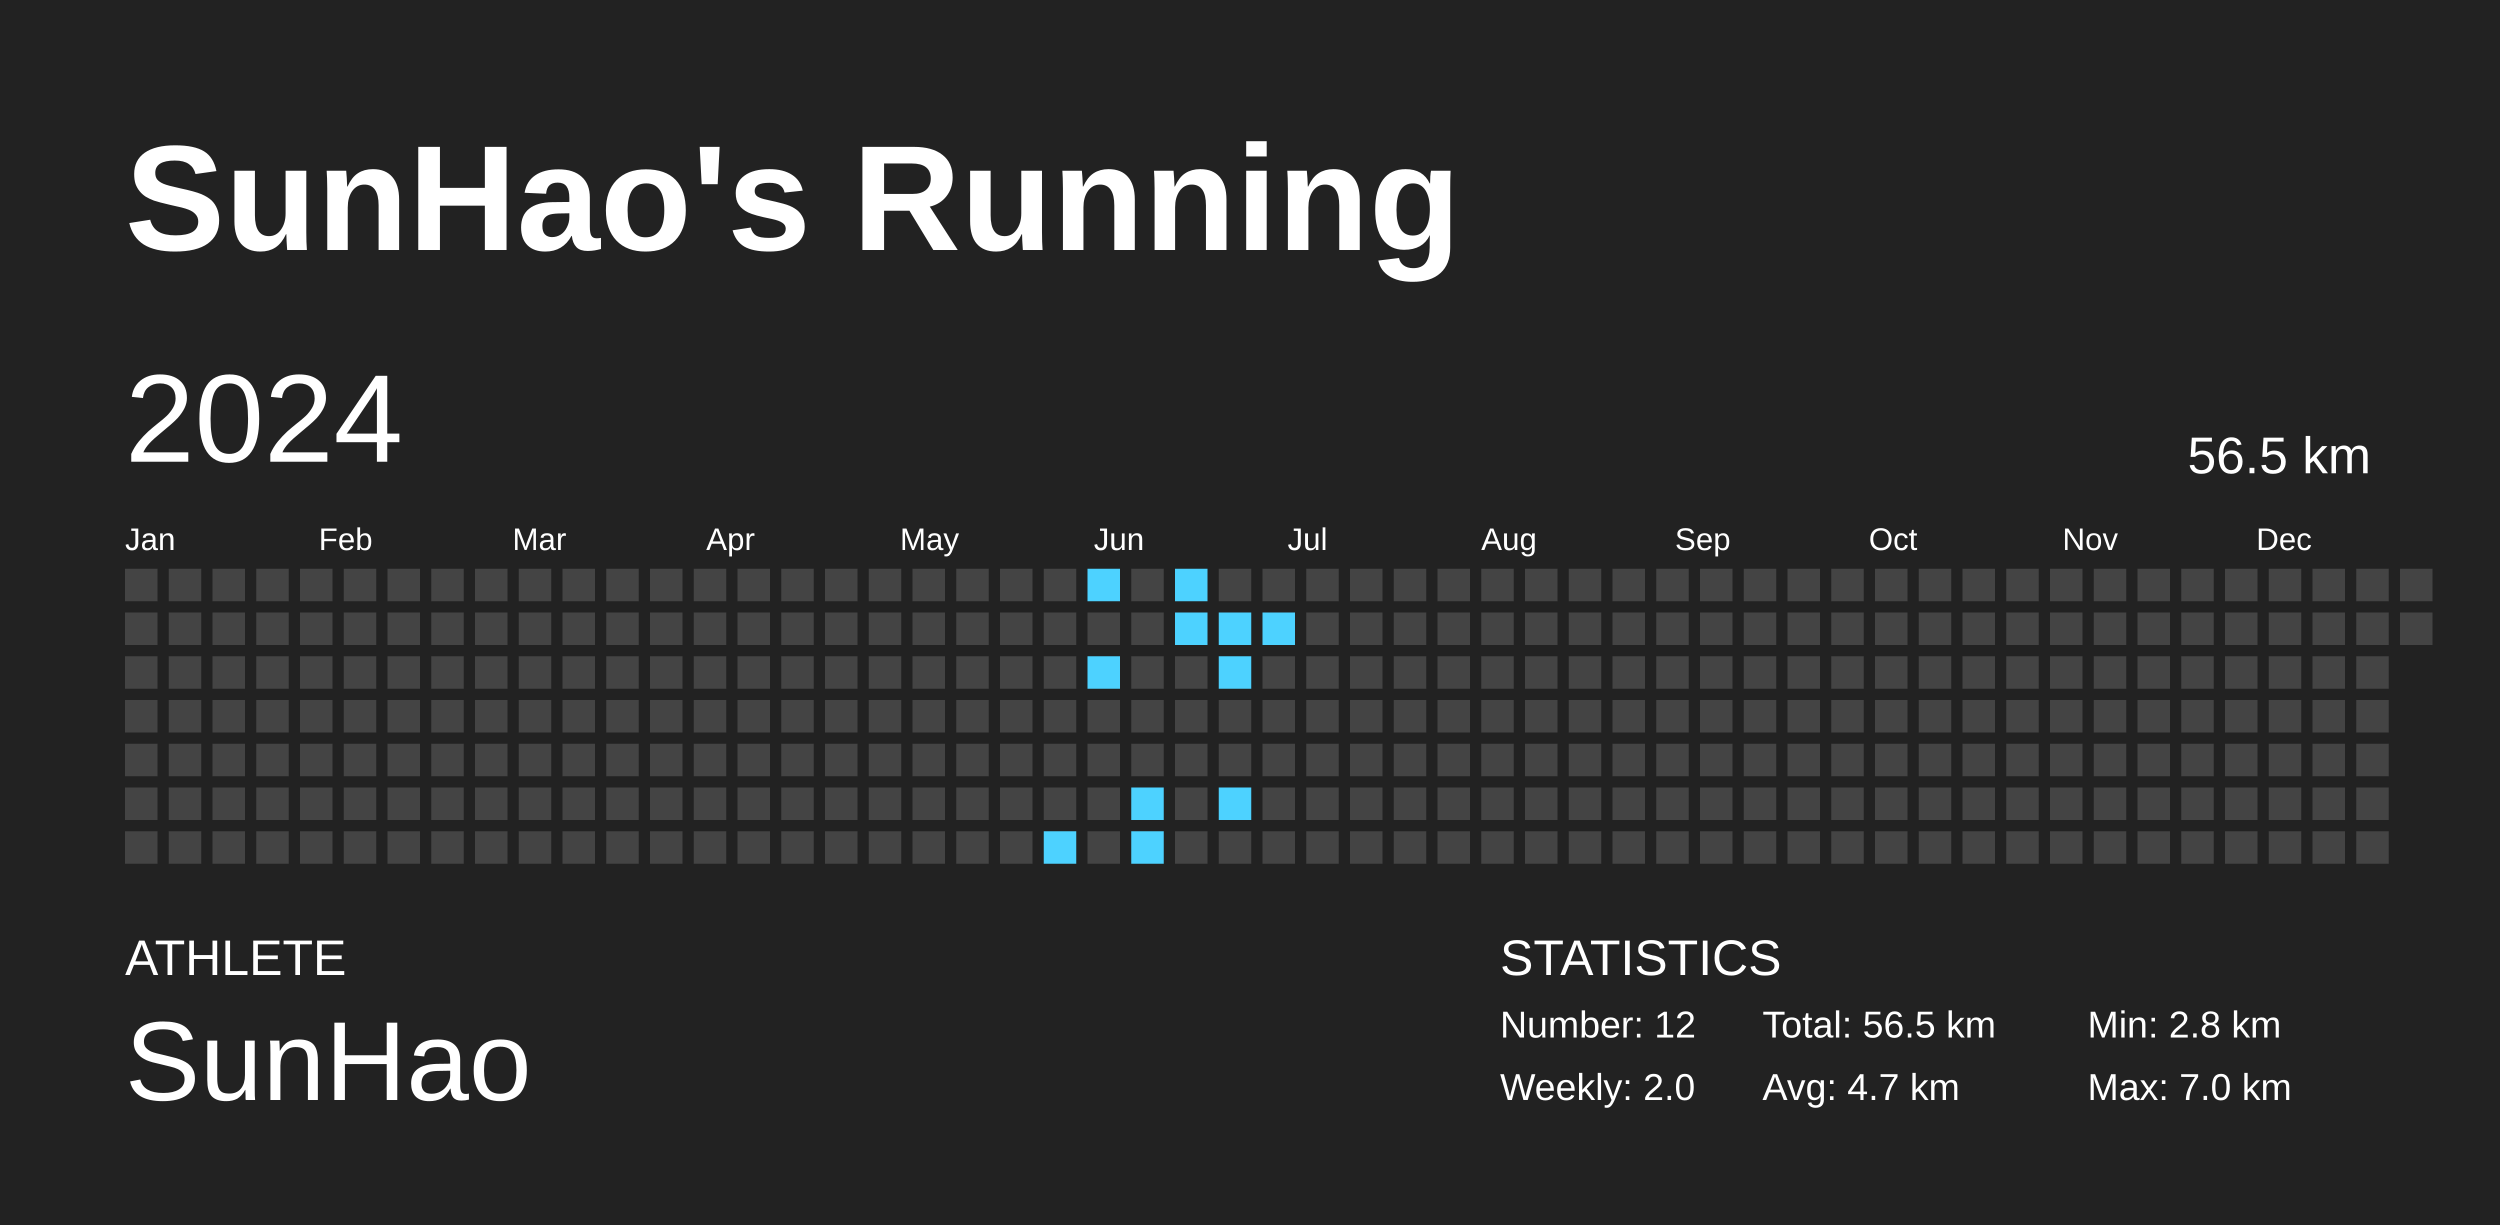
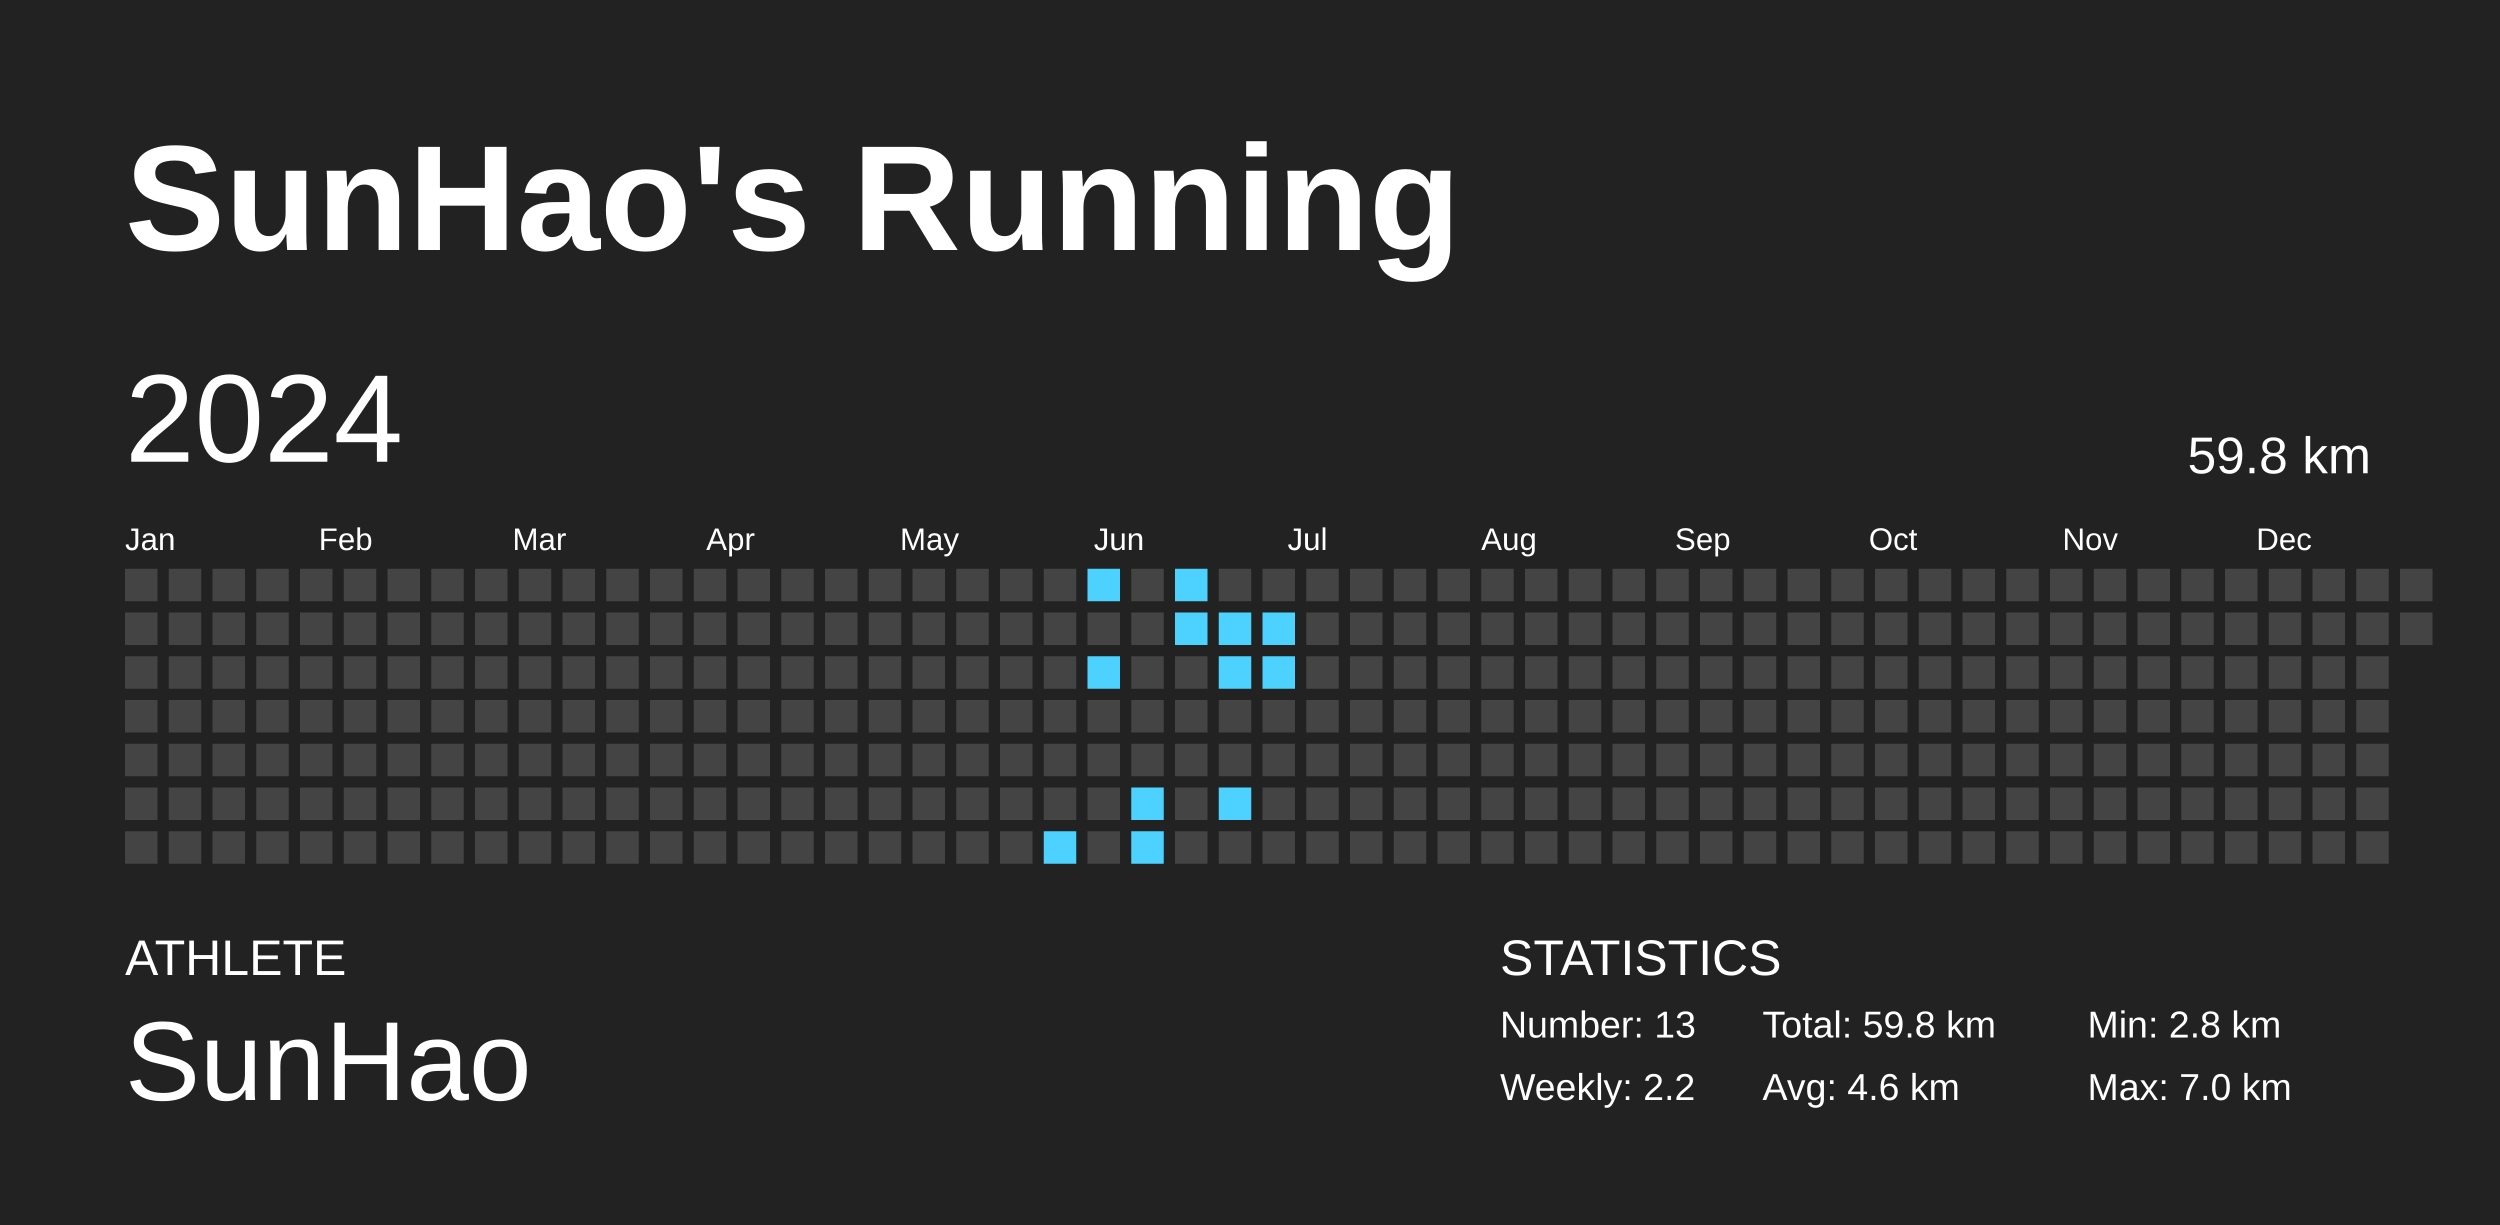
<svg xmlns="http://www.w3.org/2000/svg" baseProfile="full" height="98mm" version="1.1" viewBox="0,0,200,98" width="200mm">
  <defs />
  <rect fill="#222222" height="98" width="200" x="0" y="0" />
  <text fill="#FFFFFF" style="font-size:12px; font-family:Arial; font-weight:bold;" x="10" y="20">SunHao's Running</text>
  <text fill="#FFFFFF" style="font-size:4px; font-family:Arial" x="10" y="78">ATHLETE</text>
  <text fill="#FFFFFF" style="font-size:9px; font-family:Arial" x="10" y="88">SunHao</text>
  <text fill="#FFFFFF" style="font-size:4px; font-family:Arial" x="120" y="78">STATISTICS</text>
-   <text fill="#FFFFFF" style="font-size:3px; font-family:Arial" x="120" y="83">Number: 12</text>
-   <text fill="#FFFFFF" style="font-size:3px; font-family:Arial" x="120" y="88">Weekly: 2.0</text>
-   <text fill="#FFFFFF" style="font-size:3px; font-family:Arial" x="141" y="83">Total: 56.5 km</text>
-   <text fill="#FFFFFF" style="font-size:3px; font-family:Arial" x="141" y="88">Avg: 4.7 km</text>
+   <text fill="#FFFFFF" style="font-size:3px; font-family:Arial" x="120" y="83">Number: 13</text>
+   <text fill="#FFFFFF" style="font-size:3px; font-family:Arial" x="120" y="88">Weekly: 2.2</text>
+   <text fill="#FFFFFF" style="font-size:3px; font-family:Arial" x="141" y="83">Total: 59.8 km</text>
+   <text fill="#FFFFFF" style="font-size:3px; font-family:Arial" x="141" y="88">Avg: 4.6 km</text>
  <text fill="#FFFFFF" style="font-size:3px; font-family:Arial" x="167" y="83">Min: 2.8 km</text>
  <text fill="#FFFFFF" style="font-size:3px; font-family:Arial" x="167" y="88">Max: 7.0 km</text>
  <text dominant-baseline="hanging" fill="#FFFFFF" style="font-size:10.0px; font-family:Arial;" x="10" y="30">2024</text>
-   <text dominant-baseline="hanging" fill="#FFFFFF" style="font-size:4.125px; font-family:Arial;" x="175" y="35">56.5 km</text>
+   <text dominant-baseline="hanging" fill="#FFFFFF" style="font-size:4.125px; font-family:Arial;" x="175" y="35">59.8 km</text>
  <text fill="#FFFFFF" style="font-size:2.5px; font-family:Arial" x="10.0" y="44">Jan</text>
  <text fill="#FFFFFF" style="font-size:2.5px; font-family:Arial" x="25.5" y="44">Feb</text>
  <text fill="#FFFFFF" style="font-size:2.5px; font-family:Arial" x="41.0" y="44">Mar</text>
  <text fill="#FFFFFF" style="font-size:2.5px; font-family:Arial" x="56.5" y="44">Apr</text>
  <text fill="#FFFFFF" style="font-size:2.5px; font-family:Arial" x="72.0" y="44">May</text>
  <text fill="#FFFFFF" style="font-size:2.5px; font-family:Arial" x="87.5" y="44">Jun</text>
  <text fill="#FFFFFF" style="font-size:2.5px; font-family:Arial" x="103.0" y="44">Jul</text>
  <text fill="#FFFFFF" style="font-size:2.5px; font-family:Arial" x="118.5" y="44">Aug</text>
  <text fill="#FFFFFF" style="font-size:2.5px; font-family:Arial" x="134.0" y="44">Sep</text>
  <text fill="#FFFFFF" style="font-size:2.5px; font-family:Arial" x="149.5" y="44">Oct</text>
  <text fill="#FFFFFF" style="font-size:2.5px; font-family:Arial" x="165.0" y="44">Nov</text>
  <text fill="#FFFFFF" style="font-size:2.5px; font-family:Arial" x="180.5" y="44">Dec</text>
  <rect fill="#444444" height="2.6" width="2.6" x="10.0" y="45.5" />
  <rect fill="#444444" height="2.6" width="2.6" x="10.0" y="49.0" />
  <rect fill="#444444" height="2.6" width="2.6" x="10.0" y="52.5" />
  <rect fill="#444444" height="2.6" width="2.6" x="10.0" y="56.0" />
  <rect fill="#444444" height="2.6" width="2.6" x="10.0" y="59.5" />
  <rect fill="#444444" height="2.6" width="2.6" x="10.0" y="63.0" />
  <rect fill="#444444" height="2.6" width="2.6" x="10.0" y="66.5" />
  <rect fill="#444444" height="2.6" width="2.6" x="13.5" y="45.5" />
  <rect fill="#444444" height="2.6" width="2.6" x="13.5" y="49.0" />
  <rect fill="#444444" height="2.6" width="2.6" x="13.5" y="52.5" />
  <rect fill="#444444" height="2.6" width="2.6" x="13.5" y="56.0" />
  <rect fill="#444444" height="2.6" width="2.6" x="13.5" y="59.5" />
  <rect fill="#444444" height="2.6" width="2.6" x="13.5" y="63.0" />
  <rect fill="#444444" height="2.6" width="2.6" x="13.5" y="66.5" />
  <rect fill="#444444" height="2.6" width="2.6" x="17.0" y="45.5" />
  <rect fill="#444444" height="2.6" width="2.6" x="17.0" y="49.0" />
  <rect fill="#444444" height="2.6" width="2.6" x="17.0" y="52.5" />
  <rect fill="#444444" height="2.6" width="2.6" x="17.0" y="56.0" />
  <rect fill="#444444" height="2.6" width="2.6" x="17.0" y="59.5" />
  <rect fill="#444444" height="2.6" width="2.6" x="17.0" y="63.0" />
  <rect fill="#444444" height="2.6" width="2.6" x="17.0" y="66.5" />
  <rect fill="#444444" height="2.6" width="2.6" x="20.5" y="45.5" />
  <rect fill="#444444" height="2.6" width="2.6" x="20.5" y="49.0" />
  <rect fill="#444444" height="2.6" width="2.6" x="20.5" y="52.5" />
  <rect fill="#444444" height="2.6" width="2.6" x="20.5" y="56.0" />
  <rect fill="#444444" height="2.6" width="2.6" x="20.5" y="59.5" />
  <rect fill="#444444" height="2.6" width="2.6" x="20.5" y="63.0" />
  <rect fill="#444444" height="2.6" width="2.6" x="20.5" y="66.5" />
  <rect fill="#444444" height="2.6" width="2.6" x="24.0" y="45.5" />
  <rect fill="#444444" height="2.6" width="2.6" x="24.0" y="49.0" />
  <rect fill="#444444" height="2.6" width="2.6" x="24.0" y="52.5" />
  <rect fill="#444444" height="2.6" width="2.6" x="24.0" y="56.0" />
  <rect fill="#444444" height="2.6" width="2.6" x="24.0" y="59.5" />
  <rect fill="#444444" height="2.6" width="2.6" x="24.0" y="63.0" />
  <rect fill="#444444" height="2.6" width="2.6" x="24.0" y="66.5" />
  <rect fill="#444444" height="2.6" width="2.6" x="27.5" y="45.5" />
  <rect fill="#444444" height="2.6" width="2.6" x="27.5" y="49.0" />
  <rect fill="#444444" height="2.6" width="2.6" x="27.5" y="52.5" />
  <rect fill="#444444" height="2.6" width="2.6" x="27.5" y="56.0" />
  <rect fill="#444444" height="2.6" width="2.6" x="27.5" y="59.5" />
  <rect fill="#444444" height="2.6" width="2.6" x="27.5" y="63.0" />
  <rect fill="#444444" height="2.6" width="2.6" x="27.5" y="66.5" />
  <rect fill="#444444" height="2.6" width="2.6" x="31.0" y="45.5" />
  <rect fill="#444444" height="2.6" width="2.6" x="31.0" y="49.0" />
  <rect fill="#444444" height="2.6" width="2.6" x="31.0" y="52.5" />
  <rect fill="#444444" height="2.6" width="2.6" x="31.0" y="56.0" />
  <rect fill="#444444" height="2.6" width="2.6" x="31.0" y="59.5" />
  <rect fill="#444444" height="2.6" width="2.6" x="31.0" y="63.0" />
  <rect fill="#444444" height="2.6" width="2.6" x="31.0" y="66.5" />
  <rect fill="#444444" height="2.6" width="2.6" x="34.5" y="45.5" />
  <rect fill="#444444" height="2.6" width="2.6" x="34.5" y="49.0" />
  <rect fill="#444444" height="2.6" width="2.6" x="34.5" y="52.5" />
  <rect fill="#444444" height="2.6" width="2.6" x="34.5" y="56.0" />
  <rect fill="#444444" height="2.6" width="2.6" x="34.5" y="59.5" />
  <rect fill="#444444" height="2.6" width="2.6" x="34.5" y="63.0" />
  <rect fill="#444444" height="2.6" width="2.6" x="34.5" y="66.5" />
  <rect fill="#444444" height="2.6" width="2.6" x="38.0" y="45.5" />
  <rect fill="#444444" height="2.6" width="2.6" x="38.0" y="49.0" />
  <rect fill="#444444" height="2.6" width="2.6" x="38.0" y="52.5" />
  <rect fill="#444444" height="2.6" width="2.6" x="38.0" y="56.0" />
  <rect fill="#444444" height="2.6" width="2.6" x="38.0" y="59.5" />
  <rect fill="#444444" height="2.6" width="2.6" x="38.0" y="63.0" />
  <rect fill="#444444" height="2.6" width="2.6" x="38.0" y="66.5" />
  <rect fill="#444444" height="2.6" width="2.6" x="41.5" y="45.5" />
  <rect fill="#444444" height="2.6" width="2.6" x="41.5" y="49.0" />
  <rect fill="#444444" height="2.6" width="2.6" x="41.5" y="52.5" />
  <rect fill="#444444" height="2.6" width="2.6" x="41.5" y="56.0" />
  <rect fill="#444444" height="2.6" width="2.6" x="41.5" y="59.5" />
  <rect fill="#444444" height="2.6" width="2.6" x="41.5" y="63.0" />
  <rect fill="#444444" height="2.6" width="2.6" x="41.5" y="66.5" />
  <rect fill="#444444" height="2.6" width="2.6" x="45.0" y="45.5" />
  <rect fill="#444444" height="2.6" width="2.6" x="45.0" y="49.0" />
  <rect fill="#444444" height="2.6" width="2.6" x="45.0" y="52.5" />
  <rect fill="#444444" height="2.6" width="2.6" x="45.0" y="56.0" />
  <rect fill="#444444" height="2.6" width="2.6" x="45.0" y="59.5" />
  <rect fill="#444444" height="2.6" width="2.6" x="45.0" y="63.0" />
  <rect fill="#444444" height="2.6" width="2.6" x="45.0" y="66.5" />
  <rect fill="#444444" height="2.6" width="2.6" x="48.5" y="45.5" />
  <rect fill="#444444" height="2.6" width="2.6" x="48.5" y="49.0" />
  <rect fill="#444444" height="2.6" width="2.6" x="48.5" y="52.5" />
  <rect fill="#444444" height="2.6" width="2.6" x="48.5" y="56.0" />
  <rect fill="#444444" height="2.6" width="2.6" x="48.5" y="59.5" />
  <rect fill="#444444" height="2.6" width="2.6" x="48.5" y="63.0" />
  <rect fill="#444444" height="2.6" width="2.6" x="48.5" y="66.5" />
  <rect fill="#444444" height="2.6" width="2.6" x="52.0" y="45.5" />
  <rect fill="#444444" height="2.6" width="2.6" x="52.0" y="49.0" />
  <rect fill="#444444" height="2.6" width="2.6" x="52.0" y="52.5" />
  <rect fill="#444444" height="2.6" width="2.6" x="52.0" y="56.0" />
  <rect fill="#444444" height="2.6" width="2.6" x="52.0" y="59.5" />
  <rect fill="#444444" height="2.6" width="2.6" x="52.0" y="63.0" />
  <rect fill="#444444" height="2.6" width="2.6" x="52.0" y="66.5" />
  <rect fill="#444444" height="2.6" width="2.6" x="55.5" y="45.5" />
  <rect fill="#444444" height="2.6" width="2.6" x="55.5" y="49.0" />
  <rect fill="#444444" height="2.6" width="2.6" x="55.5" y="52.5" />
  <rect fill="#444444" height="2.6" width="2.6" x="55.5" y="56.0" />
  <rect fill="#444444" height="2.6" width="2.6" x="55.5" y="59.5" />
  <rect fill="#444444" height="2.6" width="2.6" x="55.5" y="63.0" />
  <rect fill="#444444" height="2.6" width="2.6" x="55.5" y="66.5" />
  <rect fill="#444444" height="2.6" width="2.6" x="59.0" y="45.5" />
  <rect fill="#444444" height="2.6" width="2.6" x="59.0" y="49.0" />
  <rect fill="#444444" height="2.6" width="2.6" x="59.0" y="52.5" />
  <rect fill="#444444" height="2.6" width="2.6" x="59.0" y="56.0" />
  <rect fill="#444444" height="2.6" width="2.6" x="59.0" y="59.5" />
  <rect fill="#444444" height="2.6" width="2.6" x="59.0" y="63.0" />
  <rect fill="#444444" height="2.6" width="2.6" x="59.0" y="66.5" />
  <rect fill="#444444" height="2.6" width="2.6" x="62.5" y="45.5" />
  <rect fill="#444444" height="2.6" width="2.6" x="62.5" y="49.0" />
  <rect fill="#444444" height="2.6" width="2.6" x="62.5" y="52.5" />
  <rect fill="#444444" height="2.6" width="2.6" x="62.5" y="56.0" />
  <rect fill="#444444" height="2.6" width="2.6" x="62.5" y="59.5" />
  <rect fill="#444444" height="2.6" width="2.6" x="62.5" y="63.0" />
  <rect fill="#444444" height="2.6" width="2.6" x="62.5" y="66.5" />
  <rect fill="#444444" height="2.6" width="2.6" x="66.0" y="45.5" />
  <rect fill="#444444" height="2.6" width="2.6" x="66.0" y="49.0" />
  <rect fill="#444444" height="2.6" width="2.6" x="66.0" y="52.5" />
  <rect fill="#444444" height="2.6" width="2.6" x="66.0" y="56.0" />
  <rect fill="#444444" height="2.6" width="2.6" x="66.0" y="59.5" />
  <rect fill="#444444" height="2.6" width="2.6" x="66.0" y="63.0" />
  <rect fill="#444444" height="2.6" width="2.6" x="66.0" y="66.5" />
  <rect fill="#444444" height="2.6" width="2.6" x="69.5" y="45.5" />
  <rect fill="#444444" height="2.6" width="2.6" x="69.5" y="49.0" />
  <rect fill="#444444" height="2.6" width="2.6" x="69.5" y="52.5" />
  <rect fill="#444444" height="2.6" width="2.6" x="69.5" y="56.0" />
  <rect fill="#444444" height="2.6" width="2.6" x="69.5" y="59.5" />
  <rect fill="#444444" height="2.6" width="2.6" x="69.5" y="63.0" />
  <rect fill="#444444" height="2.6" width="2.6" x="69.5" y="66.5" />
  <rect fill="#444444" height="2.6" width="2.6" x="73.0" y="45.5" />
  <rect fill="#444444" height="2.6" width="2.6" x="73.0" y="49.0" />
  <rect fill="#444444" height="2.6" width="2.6" x="73.0" y="52.5" />
  <rect fill="#444444" height="2.6" width="2.6" x="73.0" y="56.0" />
  <rect fill="#444444" height="2.6" width="2.6" x="73.0" y="59.5" />
  <rect fill="#444444" height="2.6" width="2.6" x="73.0" y="63.0" />
  <rect fill="#444444" height="2.6" width="2.6" x="73.0" y="66.5" />
  <rect fill="#444444" height="2.6" width="2.6" x="76.5" y="45.5" />
  <rect fill="#444444" height="2.6" width="2.6" x="76.5" y="49.0" />
  <rect fill="#444444" height="2.6" width="2.6" x="76.5" y="52.5" />
  <rect fill="#444444" height="2.6" width="2.6" x="76.5" y="56.0" />
  <rect fill="#444444" height="2.6" width="2.6" x="76.5" y="59.5" />
  <rect fill="#444444" height="2.6" width="2.6" x="76.5" y="63.0" />
  <rect fill="#444444" height="2.6" width="2.6" x="76.5" y="66.5" />
  <rect fill="#444444" height="2.6" width="2.6" x="80.0" y="45.5" />
  <rect fill="#444444" height="2.6" width="2.6" x="80.0" y="49.0" />
  <rect fill="#444444" height="2.6" width="2.6" x="80.0" y="52.5" />
  <rect fill="#444444" height="2.6" width="2.6" x="80.0" y="56.0" />
  <rect fill="#444444" height="2.6" width="2.6" x="80.0" y="59.5" />
  <rect fill="#444444" height="2.6" width="2.6" x="80.0" y="63.0" />
  <rect fill="#444444" height="2.6" width="2.6" x="80.0" y="66.5" />
  <rect fill="#444444" height="2.6" width="2.6" x="83.5" y="45.5" />
  <rect fill="#444444" height="2.6" width="2.6" x="83.5" y="49.0" />
  <rect fill="#444444" height="2.6" width="2.6" x="83.5" y="52.5" />
  <rect fill="#444444" height="2.6" width="2.6" x="83.5" y="56.0" />
  <rect fill="#444444" height="2.6" width="2.6" x="83.5" y="59.5" />
  <rect fill="#444444" height="2.6" width="2.6" x="83.5" y="63.0" />
  <rect fill="#4dd2ff" height="2.6" width="2.6" x="83.5" y="66.5" />
  <rect fill="#4dd2ff" height="2.6" width="2.6" x="87.0" y="45.5" />
  <rect fill="#444444" height="2.6" width="2.6" x="87.0" y="49.0" />
  <rect fill="#4dd2ff" height="2.6" width="2.6" x="87.0" y="52.5" />
  <rect fill="#444444" height="2.6" width="2.6" x="87.0" y="56.0" />
  <rect fill="#444444" height="2.6" width="2.6" x="87.0" y="59.5" />
  <rect fill="#444444" height="2.6" width="2.6" x="87.0" y="63.0" />
  <rect fill="#444444" height="2.6" width="2.6" x="87.0" y="66.5" />
  <rect fill="#444444" height="2.6" width="2.6" x="90.5" y="45.5" />
  <rect fill="#444444" height="2.6" width="2.6" x="90.5" y="49.0" />
  <rect fill="#444444" height="2.6" width="2.6" x="90.5" y="52.5" />
  <rect fill="#444444" height="2.6" width="2.6" x="90.5" y="56.0" />
  <rect fill="#444444" height="2.6" width="2.6" x="90.5" y="59.5" />
  <rect fill="#4dd2ff" height="2.6" width="2.6" x="90.5" y="63.0" />
  <rect fill="#4dd2ff" height="2.6" width="2.6" x="90.5" y="66.5" />
  <rect fill="#4dd2ff" height="2.6" width="2.6" x="94.0" y="45.5" />
  <rect fill="#4dd2ff" height="2.6" width="2.6" x="94.0" y="49.0" />
  <rect fill="#444444" height="2.6" width="2.6" x="94.0" y="52.5" />
  <rect fill="#444444" height="2.6" width="2.6" x="94.0" y="56.0" />
  <rect fill="#444444" height="2.6" width="2.6" x="94.0" y="59.5" />
  <rect fill="#444444" height="2.6" width="2.6" x="94.0" y="63.0" />
  <rect fill="#444444" height="2.6" width="2.6" x="94.0" y="66.5" />
  <rect fill="#444444" height="2.6" width="2.6" x="97.5" y="45.5" />
  <rect fill="#4dd2ff" height="2.6" width="2.6" x="97.5" y="49.0" />
  <rect fill="#4dd2ff" height="2.6" width="2.6" x="97.5" y="52.5" />
  <rect fill="#444444" height="2.6" width="2.6" x="97.5" y="56.0" />
  <rect fill="#444444" height="2.6" width="2.6" x="97.5" y="59.5" />
  <rect fill="#4dd2ff" height="2.6" width="2.6" x="97.5" y="63.0" />
  <rect fill="#444444" height="2.6" width="2.6" x="97.5" y="66.5" />
  <rect fill="#444444" height="2.6" width="2.6" x="101.0" y="45.5" />
  <rect fill="#4dd2ff" height="2.6" width="2.6" x="101.0" y="49.0" />
-   <rect fill="#444444" height="2.6" width="2.6" x="101.0" y="52.5" />
+   <rect fill="#4dd2ff" height="2.6" width="2.6" x="101.0" y="52.5" />
  <rect fill="#444444" height="2.6" width="2.6" x="101.0" y="56.0" />
  <rect fill="#444444" height="2.6" width="2.6" x="101.0" y="59.5" />
  <rect fill="#444444" height="2.6" width="2.6" x="101.0" y="63.0" />
  <rect fill="#444444" height="2.6" width="2.6" x="101.0" y="66.5" />
  <rect fill="#444444" height="2.6" width="2.6" x="104.5" y="45.5" />
  <rect fill="#444444" height="2.6" width="2.6" x="104.5" y="49.0" />
  <rect fill="#444444" height="2.6" width="2.6" x="104.5" y="52.5" />
  <rect fill="#444444" height="2.6" width="2.6" x="104.5" y="56.0" />
  <rect fill="#444444" height="2.6" width="2.6" x="104.5" y="59.5" />
  <rect fill="#444444" height="2.6" width="2.6" x="104.5" y="63.0" />
  <rect fill="#444444" height="2.6" width="2.6" x="104.5" y="66.5" />
  <rect fill="#444444" height="2.6" width="2.6" x="108.0" y="45.5" />
  <rect fill="#444444" height="2.6" width="2.6" x="108.0" y="49.0" />
  <rect fill="#444444" height="2.6" width="2.6" x="108.0" y="52.5" />
  <rect fill="#444444" height="2.6" width="2.6" x="108.0" y="56.0" />
  <rect fill="#444444" height="2.6" width="2.6" x="108.0" y="59.5" />
  <rect fill="#444444" height="2.6" width="2.6" x="108.0" y="63.0" />
  <rect fill="#444444" height="2.6" width="2.6" x="108.0" y="66.5" />
  <rect fill="#444444" height="2.6" width="2.6" x="111.5" y="45.5" />
  <rect fill="#444444" height="2.6" width="2.6" x="111.5" y="49.0" />
  <rect fill="#444444" height="2.6" width="2.6" x="111.5" y="52.5" />
  <rect fill="#444444" height="2.6" width="2.6" x="111.5" y="56.0" />
  <rect fill="#444444" height="2.6" width="2.6" x="111.5" y="59.5" />
  <rect fill="#444444" height="2.6" width="2.6" x="111.5" y="63.0" />
  <rect fill="#444444" height="2.6" width="2.6" x="111.5" y="66.5" />
  <rect fill="#444444" height="2.6" width="2.6" x="115.0" y="45.5" />
  <rect fill="#444444" height="2.6" width="2.6" x="115.0" y="49.0" />
  <rect fill="#444444" height="2.6" width="2.6" x="115.0" y="52.5" />
  <rect fill="#444444" height="2.6" width="2.6" x="115.0" y="56.0" />
  <rect fill="#444444" height="2.6" width="2.6" x="115.0" y="59.5" />
  <rect fill="#444444" height="2.6" width="2.6" x="115.0" y="63.0" />
  <rect fill="#444444" height="2.6" width="2.6" x="115.0" y="66.5" />
  <rect fill="#444444" height="2.6" width="2.6" x="118.5" y="45.5" />
  <rect fill="#444444" height="2.6" width="2.6" x="118.5" y="49.0" />
  <rect fill="#444444" height="2.6" width="2.6" x="118.5" y="52.5" />
  <rect fill="#444444" height="2.6" width="2.6" x="118.5" y="56.0" />
  <rect fill="#444444" height="2.6" width="2.6" x="118.5" y="59.5" />
  <rect fill="#444444" height="2.6" width="2.6" x="118.5" y="63.0" />
  <rect fill="#444444" height="2.6" width="2.6" x="118.5" y="66.5" />
  <rect fill="#444444" height="2.6" width="2.6" x="122.0" y="45.5" />
  <rect fill="#444444" height="2.6" width="2.6" x="122.0" y="49.0" />
  <rect fill="#444444" height="2.6" width="2.6" x="122.0" y="52.5" />
  <rect fill="#444444" height="2.6" width="2.6" x="122.0" y="56.0" />
  <rect fill="#444444" height="2.6" width="2.6" x="122.0" y="59.5" />
  <rect fill="#444444" height="2.6" width="2.6" x="122.0" y="63.0" />
  <rect fill="#444444" height="2.6" width="2.6" x="122.0" y="66.5" />
  <rect fill="#444444" height="2.6" width="2.6" x="125.5" y="45.5" />
  <rect fill="#444444" height="2.6" width="2.6" x="125.5" y="49.0" />
  <rect fill="#444444" height="2.6" width="2.6" x="125.5" y="52.5" />
  <rect fill="#444444" height="2.6" width="2.6" x="125.5" y="56.0" />
  <rect fill="#444444" height="2.6" width="2.6" x="125.5" y="59.5" />
  <rect fill="#444444" height="2.6" width="2.6" x="125.5" y="63.0" />
  <rect fill="#444444" height="2.6" width="2.6" x="125.5" y="66.5" />
  <rect fill="#444444" height="2.6" width="2.6" x="129.0" y="45.5" />
  <rect fill="#444444" height="2.6" width="2.6" x="129.0" y="49.0" />
  <rect fill="#444444" height="2.6" width="2.6" x="129.0" y="52.5" />
  <rect fill="#444444" height="2.6" width="2.6" x="129.0" y="56.0" />
  <rect fill="#444444" height="2.6" width="2.6" x="129.0" y="59.5" />
  <rect fill="#444444" height="2.6" width="2.6" x="129.0" y="63.0" />
  <rect fill="#444444" height="2.6" width="2.6" x="129.0" y="66.5" />
  <rect fill="#444444" height="2.6" width="2.6" x="132.5" y="45.5" />
  <rect fill="#444444" height="2.6" width="2.6" x="132.5" y="49.0" />
  <rect fill="#444444" height="2.6" width="2.6" x="132.5" y="52.5" />
  <rect fill="#444444" height="2.6" width="2.6" x="132.5" y="56.0" />
  <rect fill="#444444" height="2.6" width="2.6" x="132.5" y="59.5" />
  <rect fill="#444444" height="2.6" width="2.6" x="132.5" y="63.0" />
  <rect fill="#444444" height="2.6" width="2.6" x="132.5" y="66.5" />
  <rect fill="#444444" height="2.6" width="2.6" x="136.0" y="45.5" />
  <rect fill="#444444" height="2.6" width="2.6" x="136.0" y="49.0" />
  <rect fill="#444444" height="2.6" width="2.6" x="136.0" y="52.5" />
  <rect fill="#444444" height="2.6" width="2.6" x="136.0" y="56.0" />
  <rect fill="#444444" height="2.6" width="2.6" x="136.0" y="59.5" />
  <rect fill="#444444" height="2.6" width="2.6" x="136.0" y="63.0" />
  <rect fill="#444444" height="2.6" width="2.6" x="136.0" y="66.5" />
  <rect fill="#444444" height="2.6" width="2.6" x="139.5" y="45.5" />
  <rect fill="#444444" height="2.6" width="2.6" x="139.5" y="49.0" />
  <rect fill="#444444" height="2.6" width="2.6" x="139.5" y="52.5" />
  <rect fill="#444444" height="2.6" width="2.6" x="139.5" y="56.0" />
  <rect fill="#444444" height="2.6" width="2.6" x="139.5" y="59.5" />
  <rect fill="#444444" height="2.6" width="2.6" x="139.5" y="63.0" />
  <rect fill="#444444" height="2.6" width="2.6" x="139.5" y="66.5" />
  <rect fill="#444444" height="2.6" width="2.6" x="143.0" y="45.5" />
  <rect fill="#444444" height="2.6" width="2.6" x="143.0" y="49.0" />
  <rect fill="#444444" height="2.6" width="2.6" x="143.0" y="52.5" />
  <rect fill="#444444" height="2.6" width="2.6" x="143.0" y="56.0" />
  <rect fill="#444444" height="2.6" width="2.6" x="143.0" y="59.5" />
  <rect fill="#444444" height="2.6" width="2.6" x="143.0" y="63.0" />
  <rect fill="#444444" height="2.6" width="2.6" x="143.0" y="66.5" />
  <rect fill="#444444" height="2.6" width="2.6" x="146.5" y="45.5" />
  <rect fill="#444444" height="2.6" width="2.6" x="146.5" y="49.0" />
  <rect fill="#444444" height="2.6" width="2.6" x="146.5" y="52.5" />
  <rect fill="#444444" height="2.6" width="2.6" x="146.5" y="56.0" />
  <rect fill="#444444" height="2.6" width="2.6" x="146.5" y="59.5" />
  <rect fill="#444444" height="2.6" width="2.6" x="146.5" y="63.0" />
  <rect fill="#444444" height="2.6" width="2.6" x="146.5" y="66.5" />
  <rect fill="#444444" height="2.6" width="2.6" x="150.0" y="45.5" />
  <rect fill="#444444" height="2.6" width="2.6" x="150.0" y="49.0" />
  <rect fill="#444444" height="2.6" width="2.6" x="150.0" y="52.5" />
  <rect fill="#444444" height="2.6" width="2.6" x="150.0" y="56.0" />
  <rect fill="#444444" height="2.6" width="2.6" x="150.0" y="59.5" />
  <rect fill="#444444" height="2.6" width="2.6" x="150.0" y="63.0" />
  <rect fill="#444444" height="2.6" width="2.6" x="150.0" y="66.5" />
  <rect fill="#444444" height="2.6" width="2.6" x="153.5" y="45.5" />
  <rect fill="#444444" height="2.6" width="2.6" x="153.5" y="49.0" />
  <rect fill="#444444" height="2.6" width="2.6" x="153.5" y="52.5" />
  <rect fill="#444444" height="2.6" width="2.6" x="153.5" y="56.0" />
  <rect fill="#444444" height="2.6" width="2.6" x="153.5" y="59.5" />
  <rect fill="#444444" height="2.6" width="2.6" x="153.5" y="63.0" />
  <rect fill="#444444" height="2.6" width="2.6" x="153.5" y="66.5" />
  <rect fill="#444444" height="2.6" width="2.6" x="157.0" y="45.5" />
  <rect fill="#444444" height="2.6" width="2.6" x="157.0" y="49.0" />
  <rect fill="#444444" height="2.6" width="2.6" x="157.0" y="52.5" />
  <rect fill="#444444" height="2.6" width="2.6" x="157.0" y="56.0" />
  <rect fill="#444444" height="2.6" width="2.6" x="157.0" y="59.5" />
  <rect fill="#444444" height="2.6" width="2.6" x="157.0" y="63.0" />
  <rect fill="#444444" height="2.6" width="2.6" x="157.0" y="66.5" />
  <rect fill="#444444" height="2.6" width="2.6" x="160.5" y="45.5" />
  <rect fill="#444444" height="2.6" width="2.6" x="160.5" y="49.0" />
  <rect fill="#444444" height="2.6" width="2.6" x="160.5" y="52.5" />
  <rect fill="#444444" height="2.6" width="2.6" x="160.5" y="56.0" />
  <rect fill="#444444" height="2.6" width="2.6" x="160.5" y="59.5" />
  <rect fill="#444444" height="2.6" width="2.6" x="160.5" y="63.0" />
  <rect fill="#444444" height="2.6" width="2.6" x="160.5" y="66.5" />
  <rect fill="#444444" height="2.6" width="2.6" x="164.0" y="45.5" />
  <rect fill="#444444" height="2.6" width="2.6" x="164.0" y="49.0" />
  <rect fill="#444444" height="2.6" width="2.6" x="164.0" y="52.5" />
  <rect fill="#444444" height="2.6" width="2.6" x="164.0" y="56.0" />
  <rect fill="#444444" height="2.6" width="2.6" x="164.0" y="59.5" />
  <rect fill="#444444" height="2.6" width="2.6" x="164.0" y="63.0" />
  <rect fill="#444444" height="2.6" width="2.6" x="164.0" y="66.5" />
  <rect fill="#444444" height="2.6" width="2.6" x="167.5" y="45.5" />
  <rect fill="#444444" height="2.6" width="2.6" x="167.5" y="49.0" />
  <rect fill="#444444" height="2.6" width="2.6" x="167.5" y="52.5" />
  <rect fill="#444444" height="2.6" width="2.6" x="167.5" y="56.0" />
  <rect fill="#444444" height="2.6" width="2.6" x="167.5" y="59.5" />
  <rect fill="#444444" height="2.6" width="2.6" x="167.5" y="63.0" />
  <rect fill="#444444" height="2.6" width="2.6" x="167.5" y="66.5" />
  <rect fill="#444444" height="2.6" width="2.6" x="171.0" y="45.5" />
  <rect fill="#444444" height="2.6" width="2.6" x="171.0" y="49.0" />
  <rect fill="#444444" height="2.6" width="2.6" x="171.0" y="52.5" />
  <rect fill="#444444" height="2.6" width="2.6" x="171.0" y="56.0" />
  <rect fill="#444444" height="2.6" width="2.6" x="171.0" y="59.5" />
  <rect fill="#444444" height="2.6" width="2.6" x="171.0" y="63.0" />
  <rect fill="#444444" height="2.6" width="2.6" x="171.0" y="66.5" />
  <rect fill="#444444" height="2.6" width="2.6" x="174.5" y="45.5" />
  <rect fill="#444444" height="2.6" width="2.6" x="174.5" y="49.0" />
  <rect fill="#444444" height="2.6" width="2.6" x="174.5" y="52.5" />
  <rect fill="#444444" height="2.6" width="2.6" x="174.5" y="56.0" />
  <rect fill="#444444" height="2.6" width="2.6" x="174.5" y="59.5" />
  <rect fill="#444444" height="2.6" width="2.6" x="174.5" y="63.0" />
  <rect fill="#444444" height="2.6" width="2.6" x="174.5" y="66.5" />
  <rect fill="#444444" height="2.6" width="2.6" x="178.0" y="45.5" />
  <rect fill="#444444" height="2.6" width="2.6" x="178.0" y="49.0" />
  <rect fill="#444444" height="2.6" width="2.6" x="178.0" y="52.5" />
  <rect fill="#444444" height="2.6" width="2.6" x="178.0" y="56.0" />
  <rect fill="#444444" height="2.6" width="2.6" x="178.0" y="59.5" />
  <rect fill="#444444" height="2.6" width="2.6" x="178.0" y="63.0" />
  <rect fill="#444444" height="2.6" width="2.6" x="178.0" y="66.5" />
  <rect fill="#444444" height="2.6" width="2.6" x="181.5" y="45.5" />
  <rect fill="#444444" height="2.6" width="2.6" x="181.5" y="49.0" />
  <rect fill="#444444" height="2.6" width="2.6" x="181.5" y="52.5" />
  <rect fill="#444444" height="2.6" width="2.6" x="181.5" y="56.0" />
  <rect fill="#444444" height="2.6" width="2.6" x="181.5" y="59.5" />
  <rect fill="#444444" height="2.6" width="2.6" x="181.5" y="63.0" />
  <rect fill="#444444" height="2.6" width="2.6" x="181.5" y="66.5" />
  <rect fill="#444444" height="2.6" width="2.6" x="185.0" y="45.5" />
  <rect fill="#444444" height="2.6" width="2.6" x="185.0" y="49.0" />
  <rect fill="#444444" height="2.6" width="2.6" x="185.0" y="52.5" />
  <rect fill="#444444" height="2.6" width="2.6" x="185.0" y="56.0" />
  <rect fill="#444444" height="2.6" width="2.6" x="185.0" y="59.5" />
  <rect fill="#444444" height="2.6" width="2.6" x="185.0" y="63.0" />
  <rect fill="#444444" height="2.6" width="2.6" x="185.0" y="66.5" />
  <rect fill="#444444" height="2.6" width="2.6" x="188.5" y="45.5" />
  <rect fill="#444444" height="2.6" width="2.6" x="188.5" y="49.0" />
  <rect fill="#444444" height="2.6" width="2.6" x="188.5" y="52.5" />
  <rect fill="#444444" height="2.6" width="2.6" x="188.5" y="56.0" />
  <rect fill="#444444" height="2.6" width="2.6" x="188.5" y="59.5" />
  <rect fill="#444444" height="2.6" width="2.6" x="188.5" y="63.0" />
  <rect fill="#444444" height="2.6" width="2.6" x="188.5" y="66.5" />
  <rect fill="#444444" height="2.6" width="2.6" x="192.0" y="45.5" />
  <rect fill="#444444" height="2.6" width="2.6" x="192.0" y="49.0" />
</svg>
